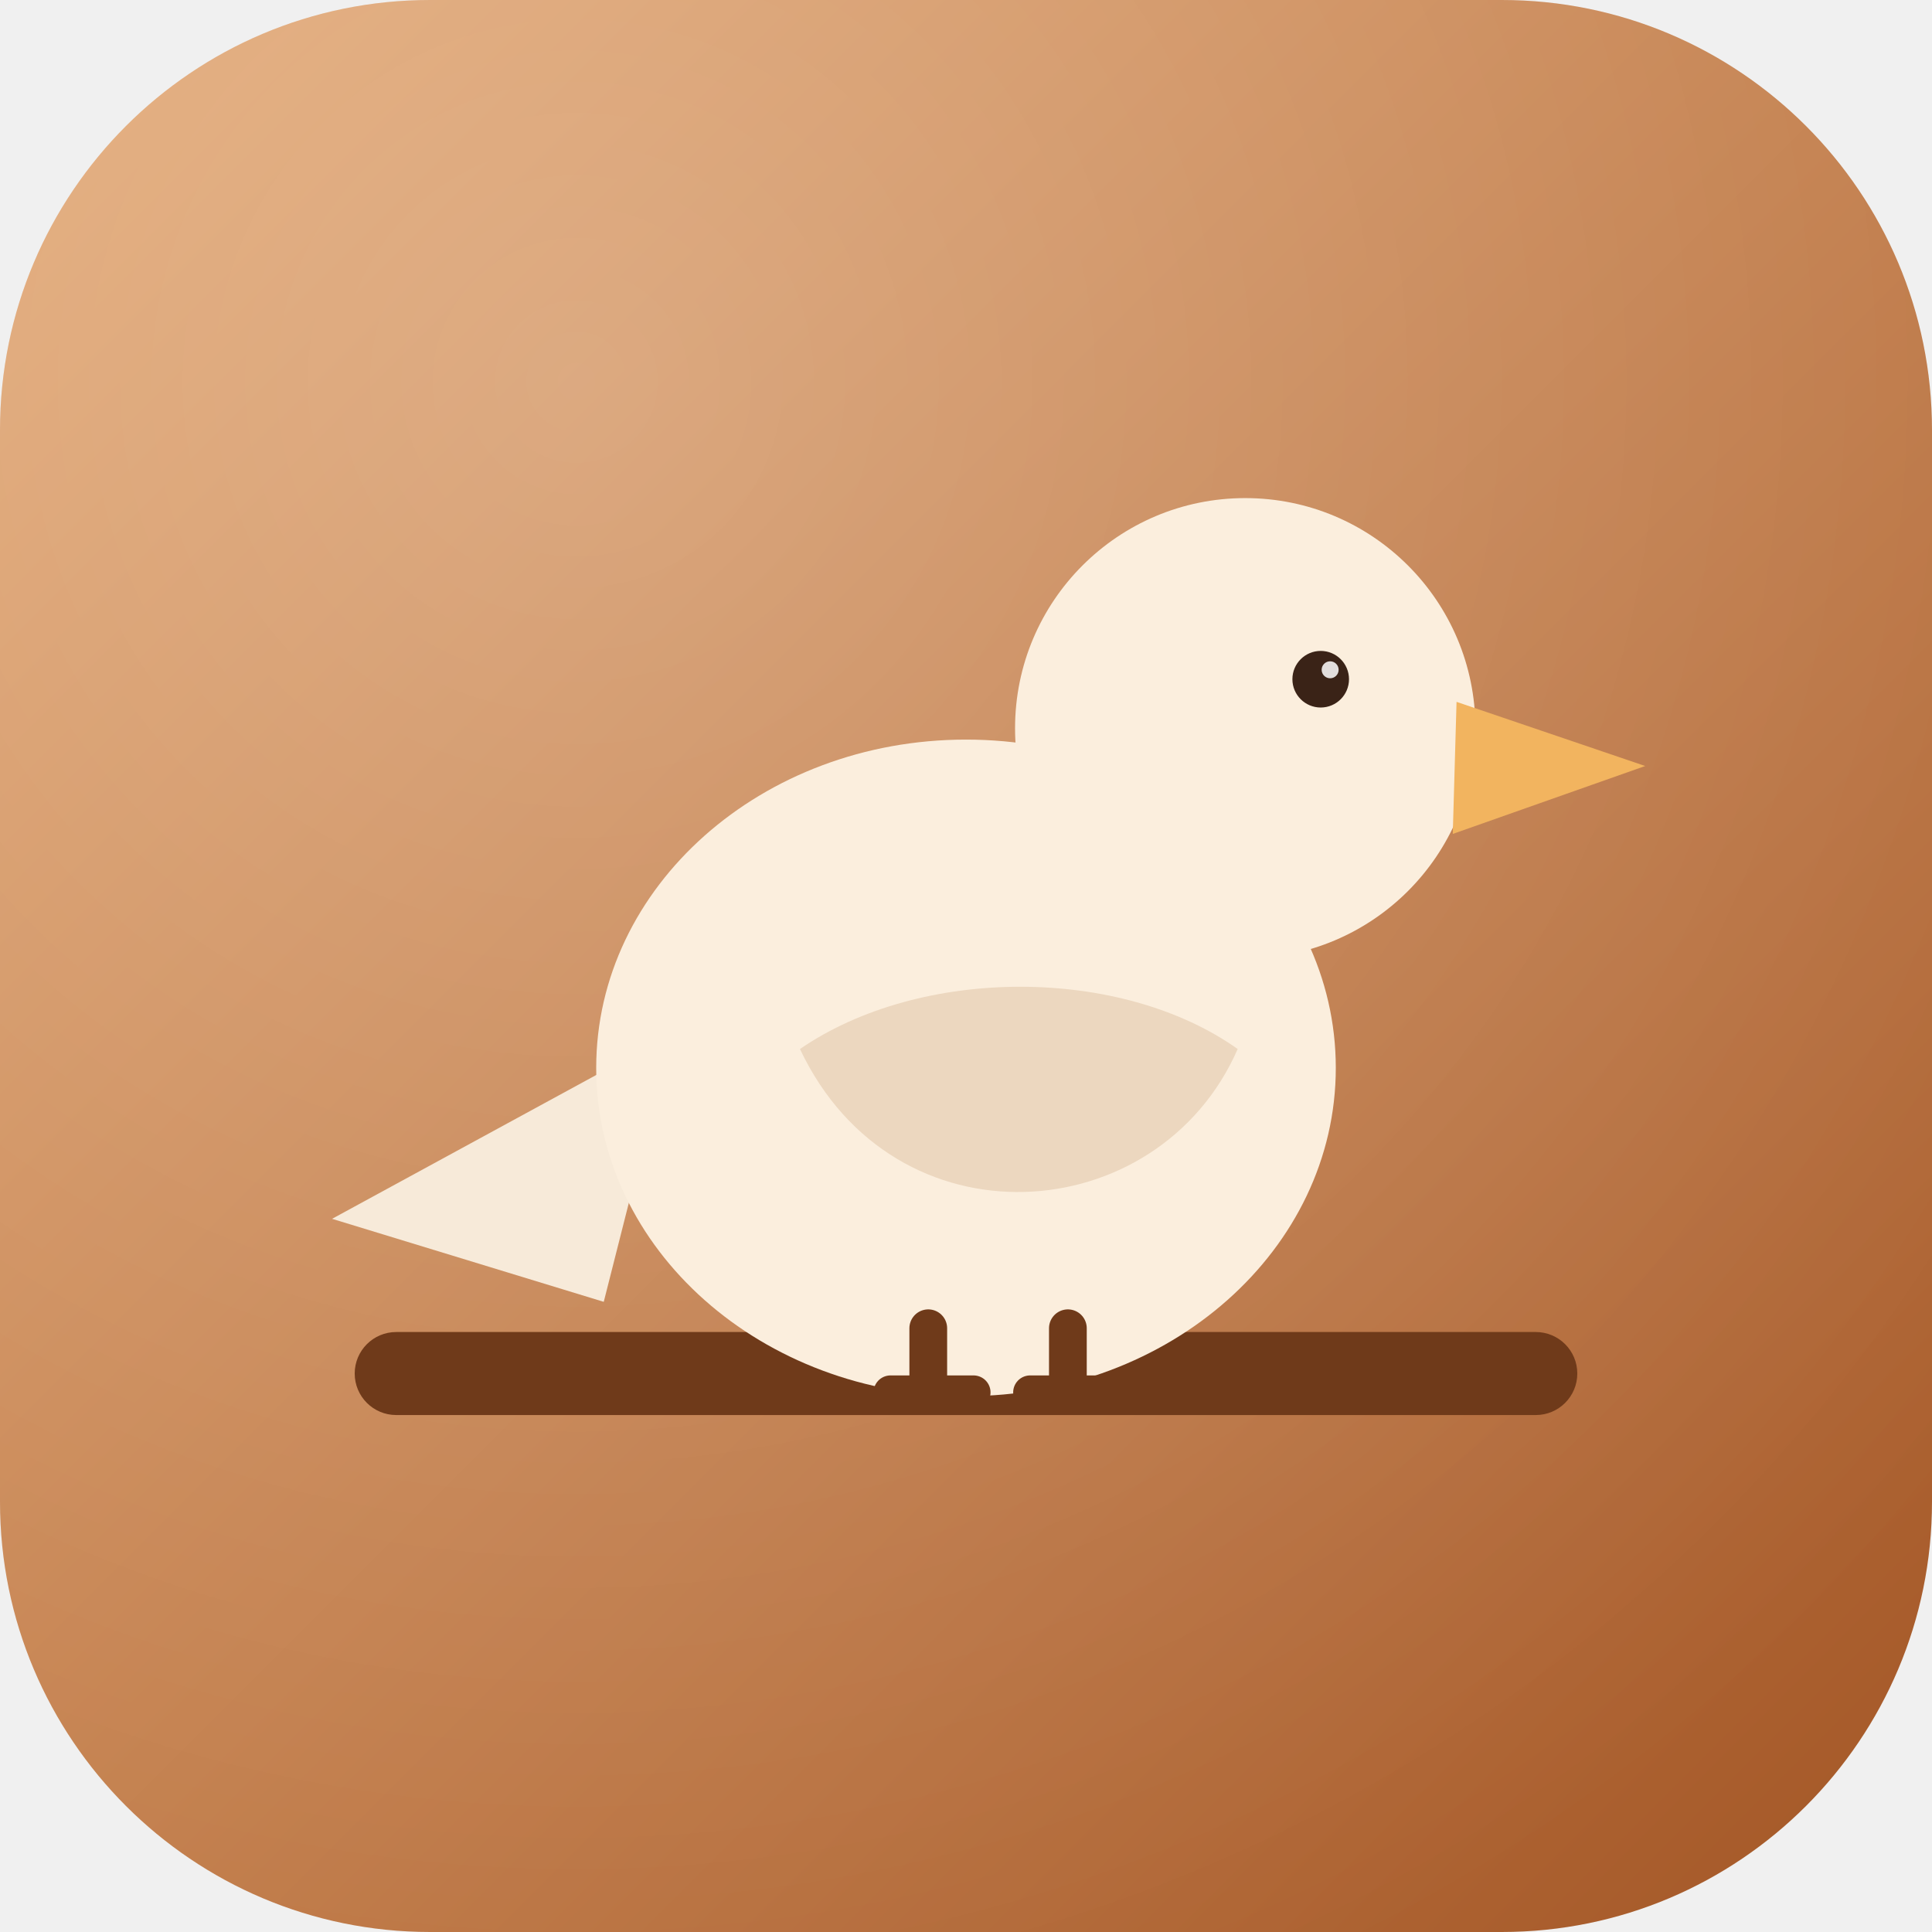
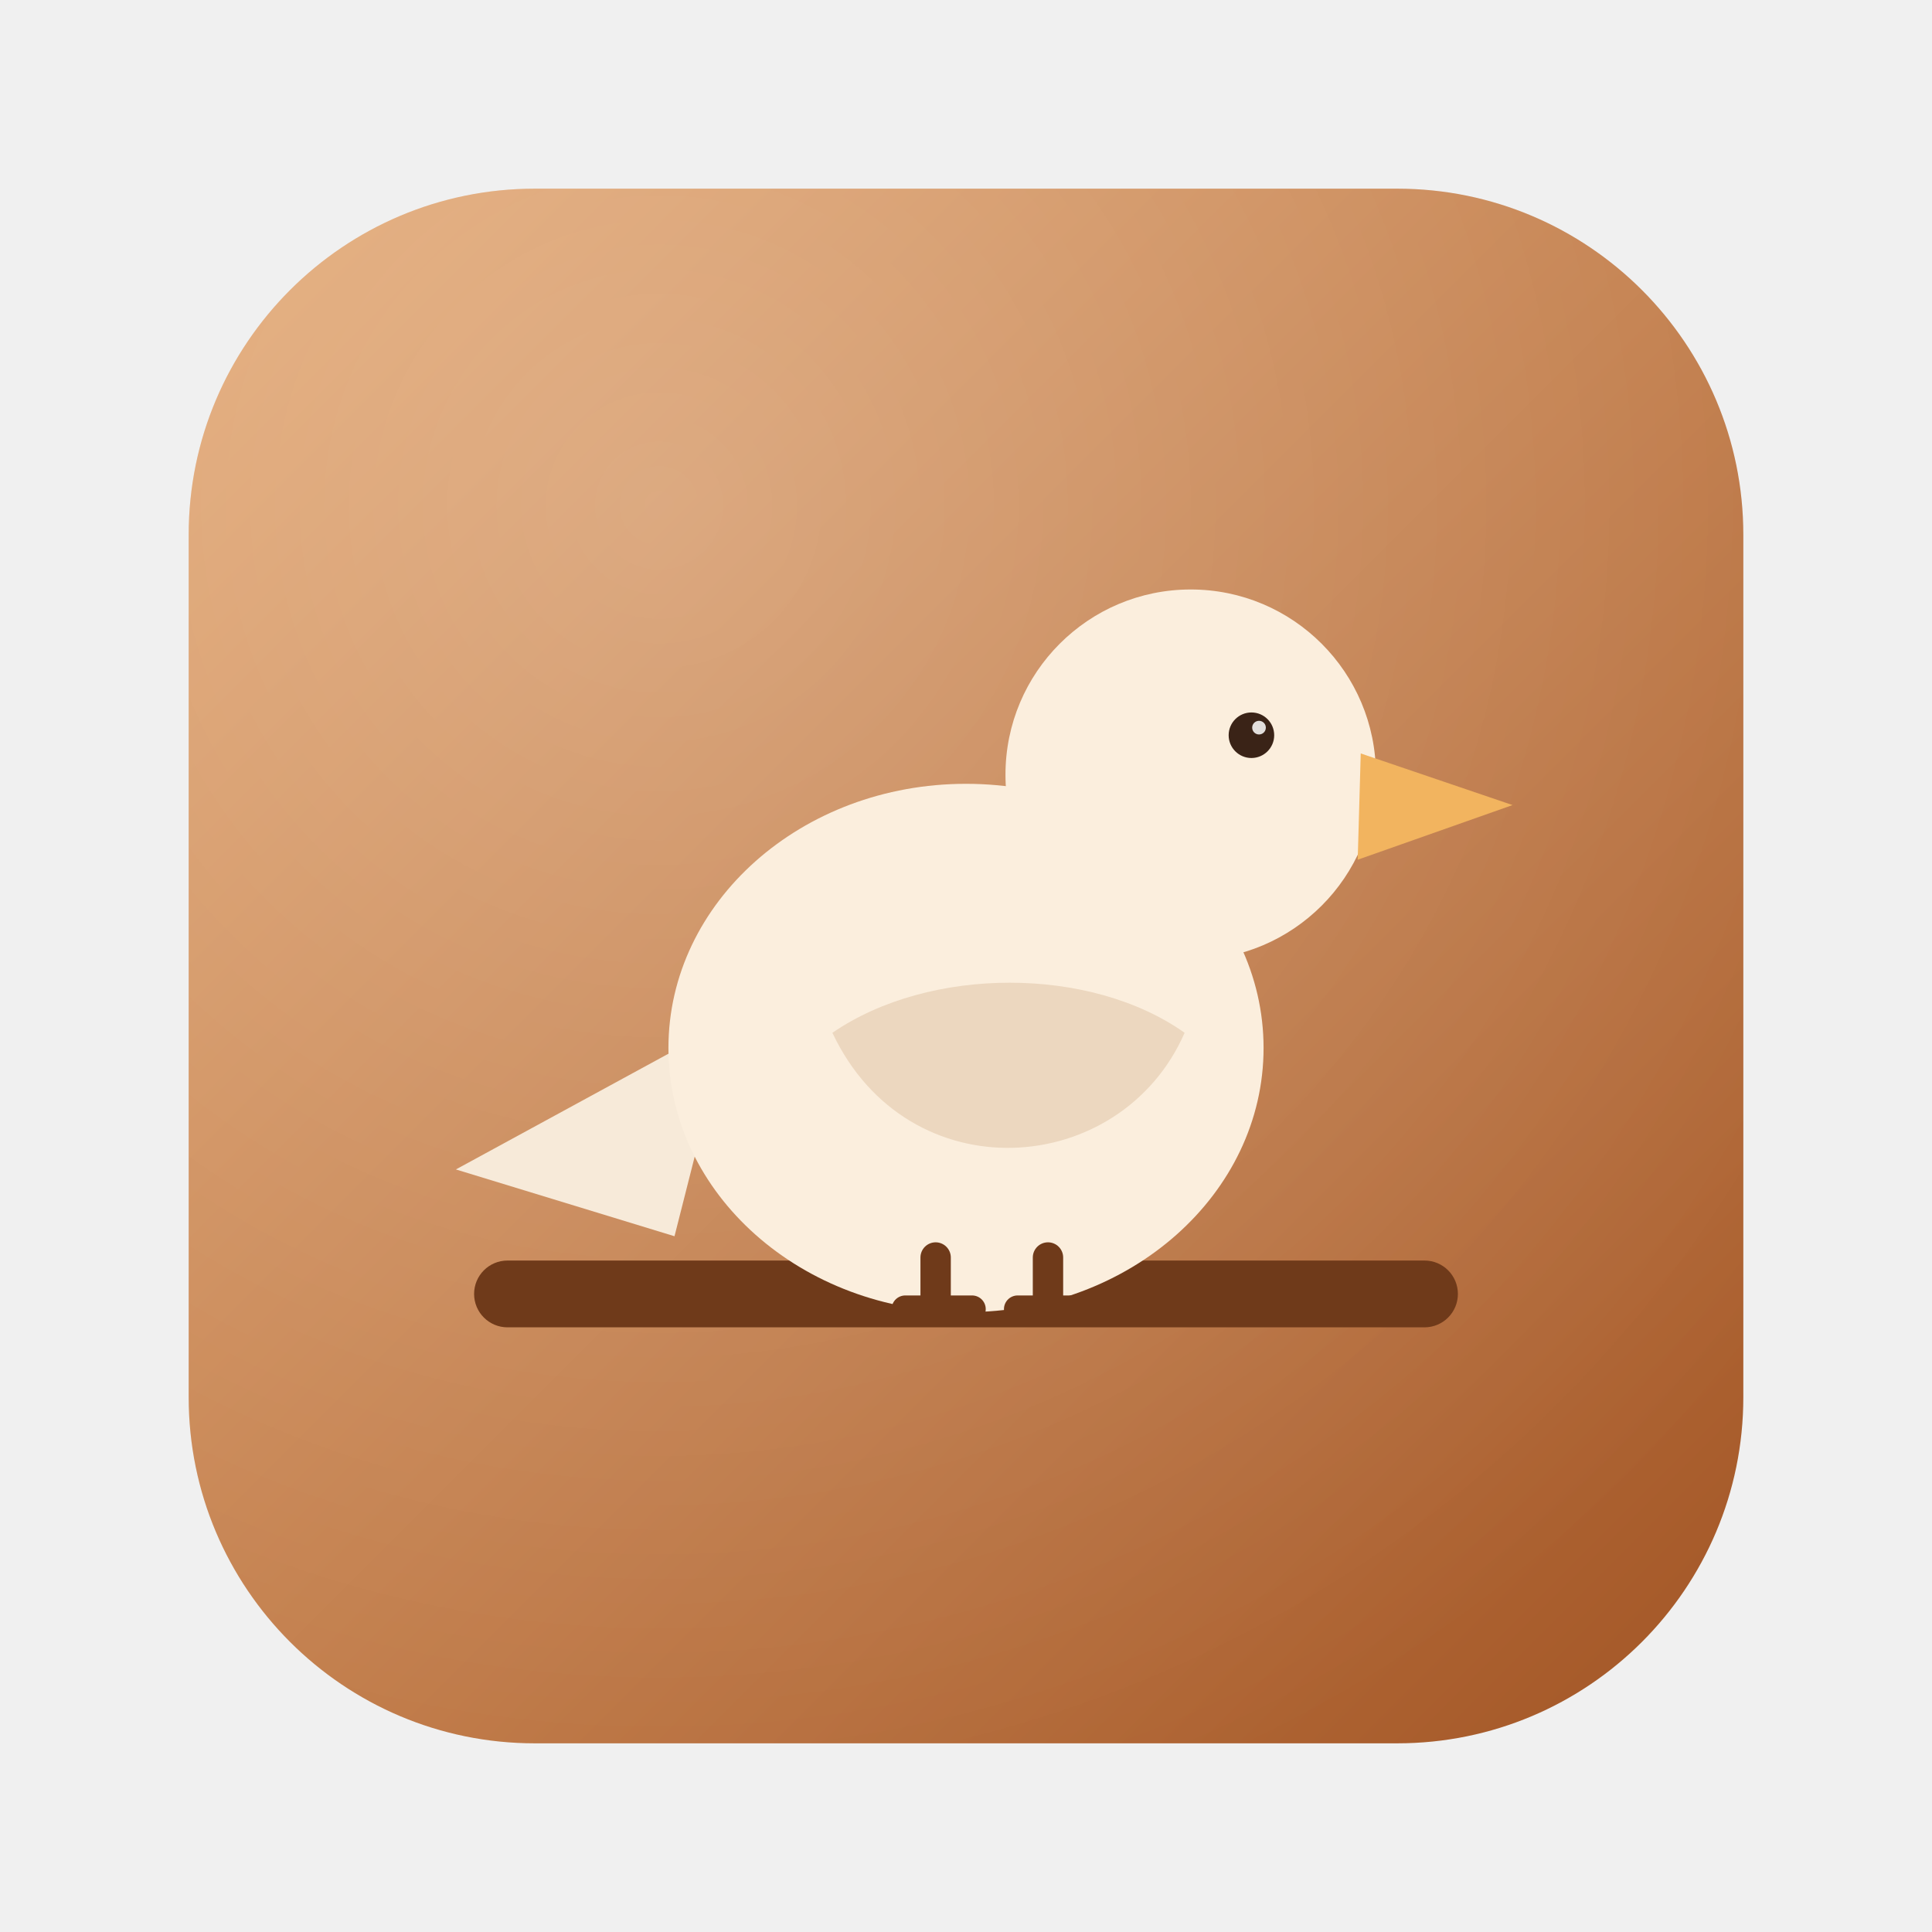
<svg xmlns="http://www.w3.org/2000/svg" width="1024" height="1024" viewBox="0 0 1024 1024">
  <defs>
    <linearGradient id="bg" x1="0" y1="0" x2="1" y2="1">
      <stop offset="0" stop-color="#e2a56f" />
      <stop offset="1" stop-color="#a35626" />
    </linearGradient>
    <radialGradient id="glow" cx="0.3" cy="0.2" r="0.9">
      <stop offset="0" stop-color="#ffffff" stop-opacity="0.22" />
      <stop offset="1" stop-color="#ffffff" stop-opacity="0" />
    </radialGradient>
  </defs>
-   <rect width="1024" height="1024" rx="228" fill="url(#bg)" />
-   <rect width="1024" height="1024" rx="228" fill="url(#glow)" />
-   <rect x="188" y="706" width="648" height="44" rx="22" fill="#6f3a1a" />
-   <path d="M356 548 L176 646 L320 690 Z" fill="#f7ead9" />
-   <ellipse cx="512" cy="566" rx="196" ry="174" fill="#fbeedd" />
-   <circle cx="660" cy="386" r="122" fill="#fbeedd" />
-   <path d="M772 372 L872 406 L770 442 Z" fill="#f2b45f" />
-   <circle cx="700" cy="360" r="15" fill="#3a2317" />
-   <circle cx="705" cy="355" r="4.5" fill="#ffffff" opacity="0.85" />
-   <path d="M424 556c64-44 170-44 232 0-42 96-182 106-232 0z" fill="#ecd7bf" />
-   <path d="M492 704v34M566 704v34" stroke="#6f3a1a" stroke-width="20" stroke-linecap="round" />
-   <path d="M472 738h44M546 738h44" stroke="#6f3a1a" stroke-width="18" stroke-linecap="round" />
+   <g transform="translate(100 100) scale(0.8046875)">
+     <rect width="1024" height="1024" rx="228" fill="url(#bg)" />
+     <rect width="1024" height="1024" rx="228" fill="url(#glow)" />
+     <rect x="188" y="706" width="648" height="44" rx="22" fill="#6f3a1a" />
+     <path d="M356 548 L176 646 L320 690 Z" fill="#f7ead9" />
+     <ellipse cx="512" cy="566" rx="196" ry="174" fill="#fbeedd" />
+     <circle cx="660" cy="386" r="122" fill="#fbeedd" />
+     <path d="M772 372 L872 406 L770 442 Z" fill="#f2b45f" />
+     <circle cx="700" cy="360" r="15" fill="#3a2317" />
+     <circle cx="705" cy="355" r="4.5" fill="#ffffff" opacity="0.85" />
+     <path d="M424 556c64-44 170-44 232 0-42 96-182 106-232 0z" fill="#ecd7bf" />
+     <path d="M492 704v34M566 704v34" stroke="#6f3a1a" stroke-width="20" stroke-linecap="round" />
+     <path d="M472 738h44M546 738h44" stroke="#6f3a1a" stroke-width="18" stroke-linecap="round" />
+   </g>
</svg>
